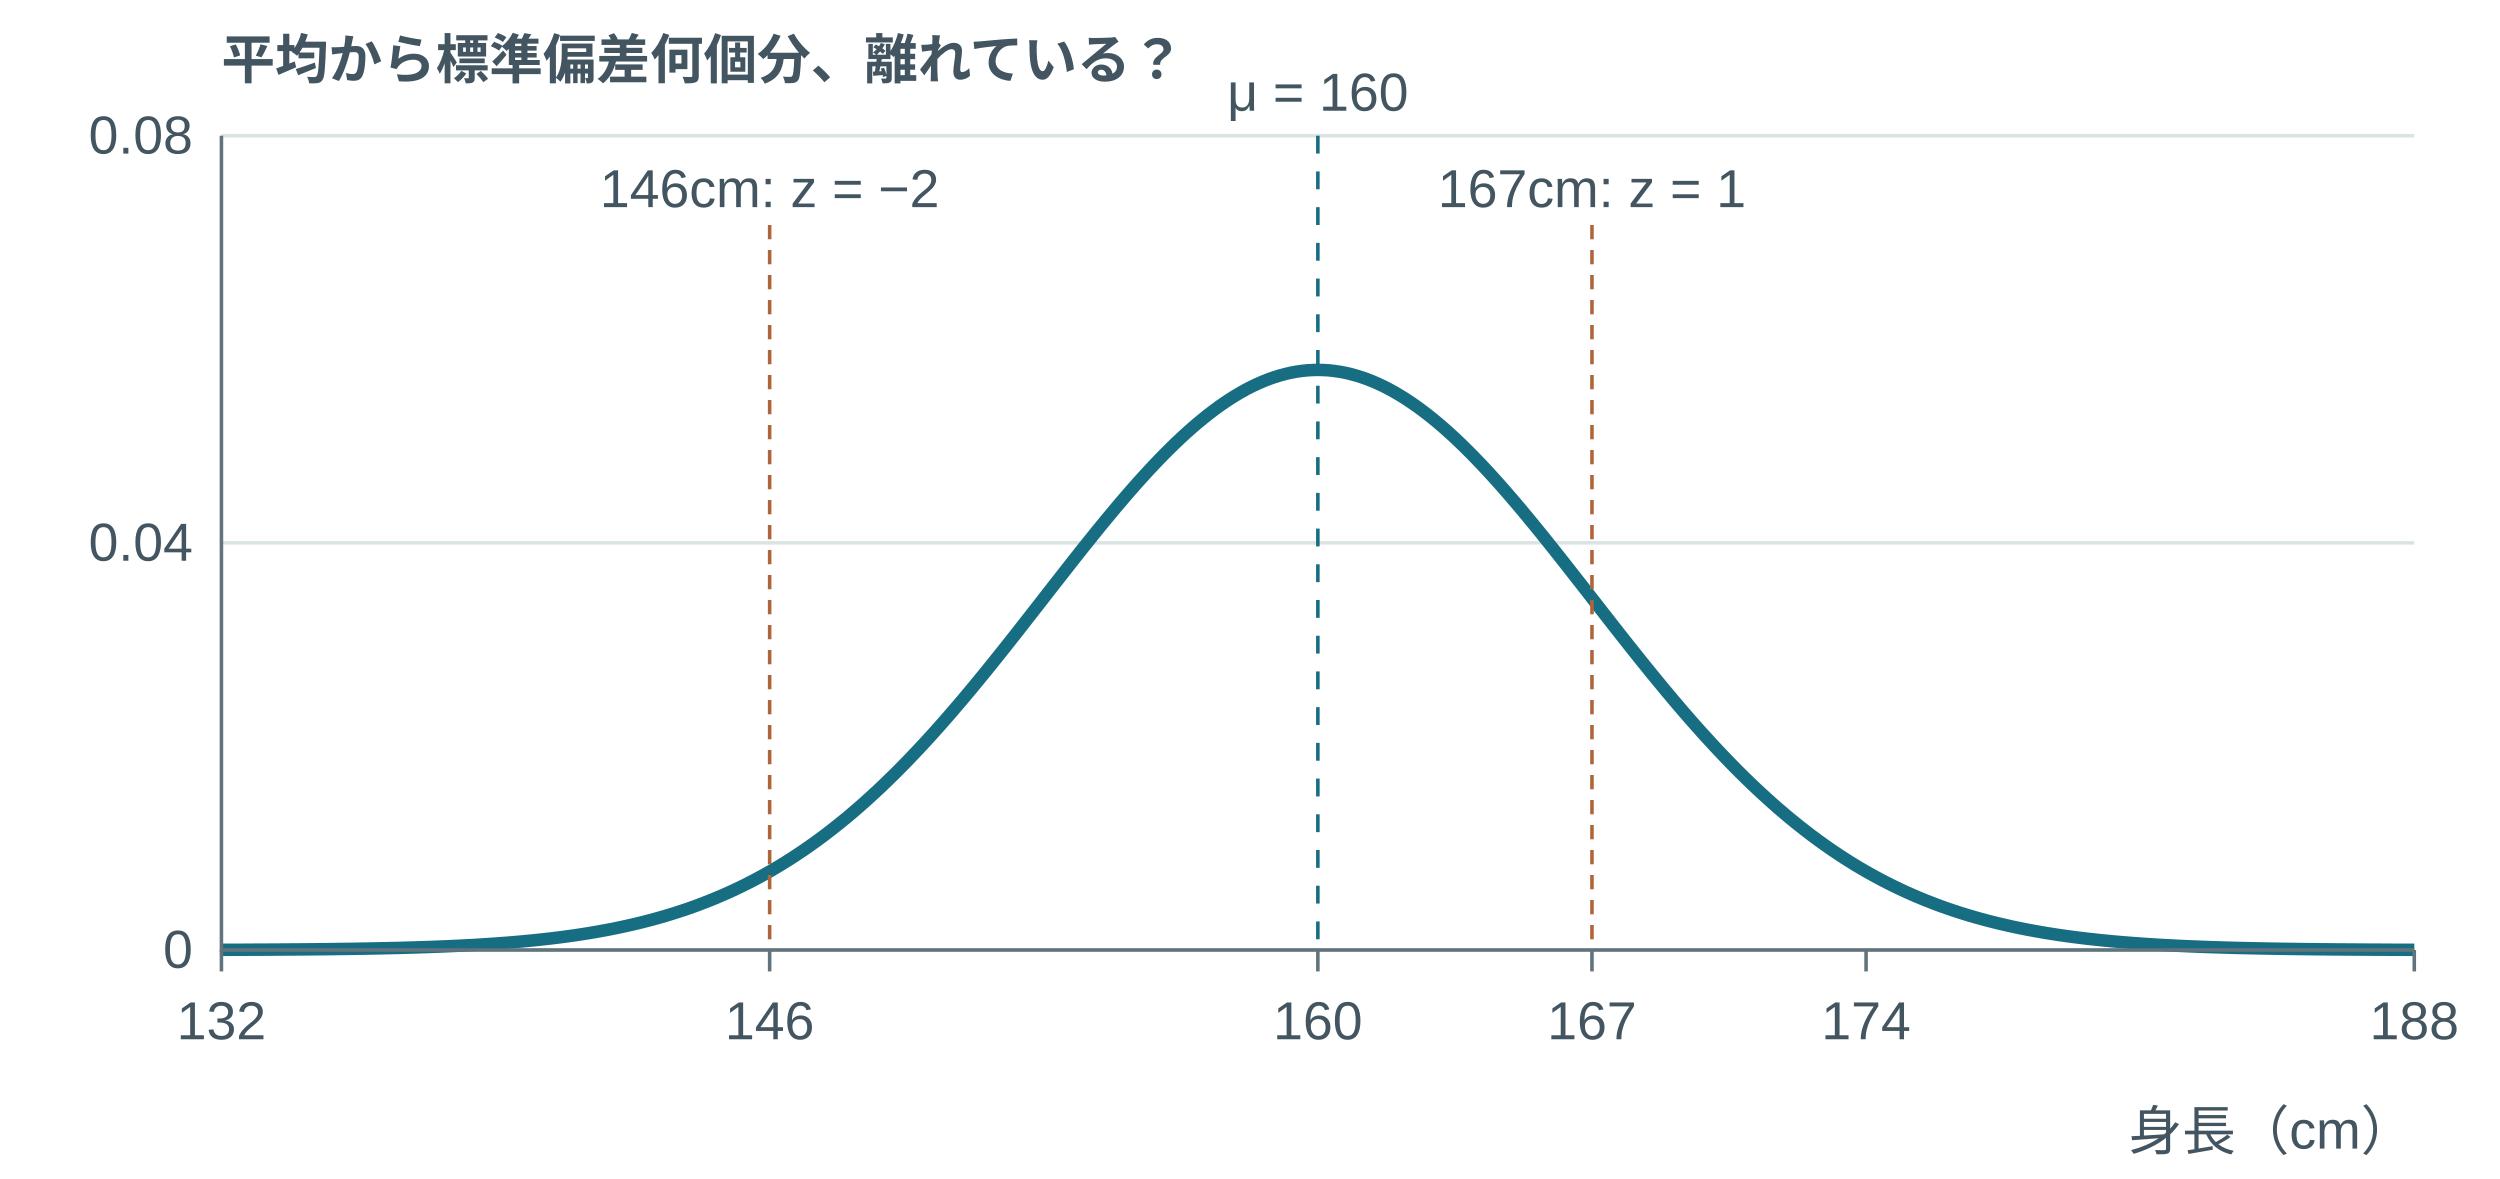
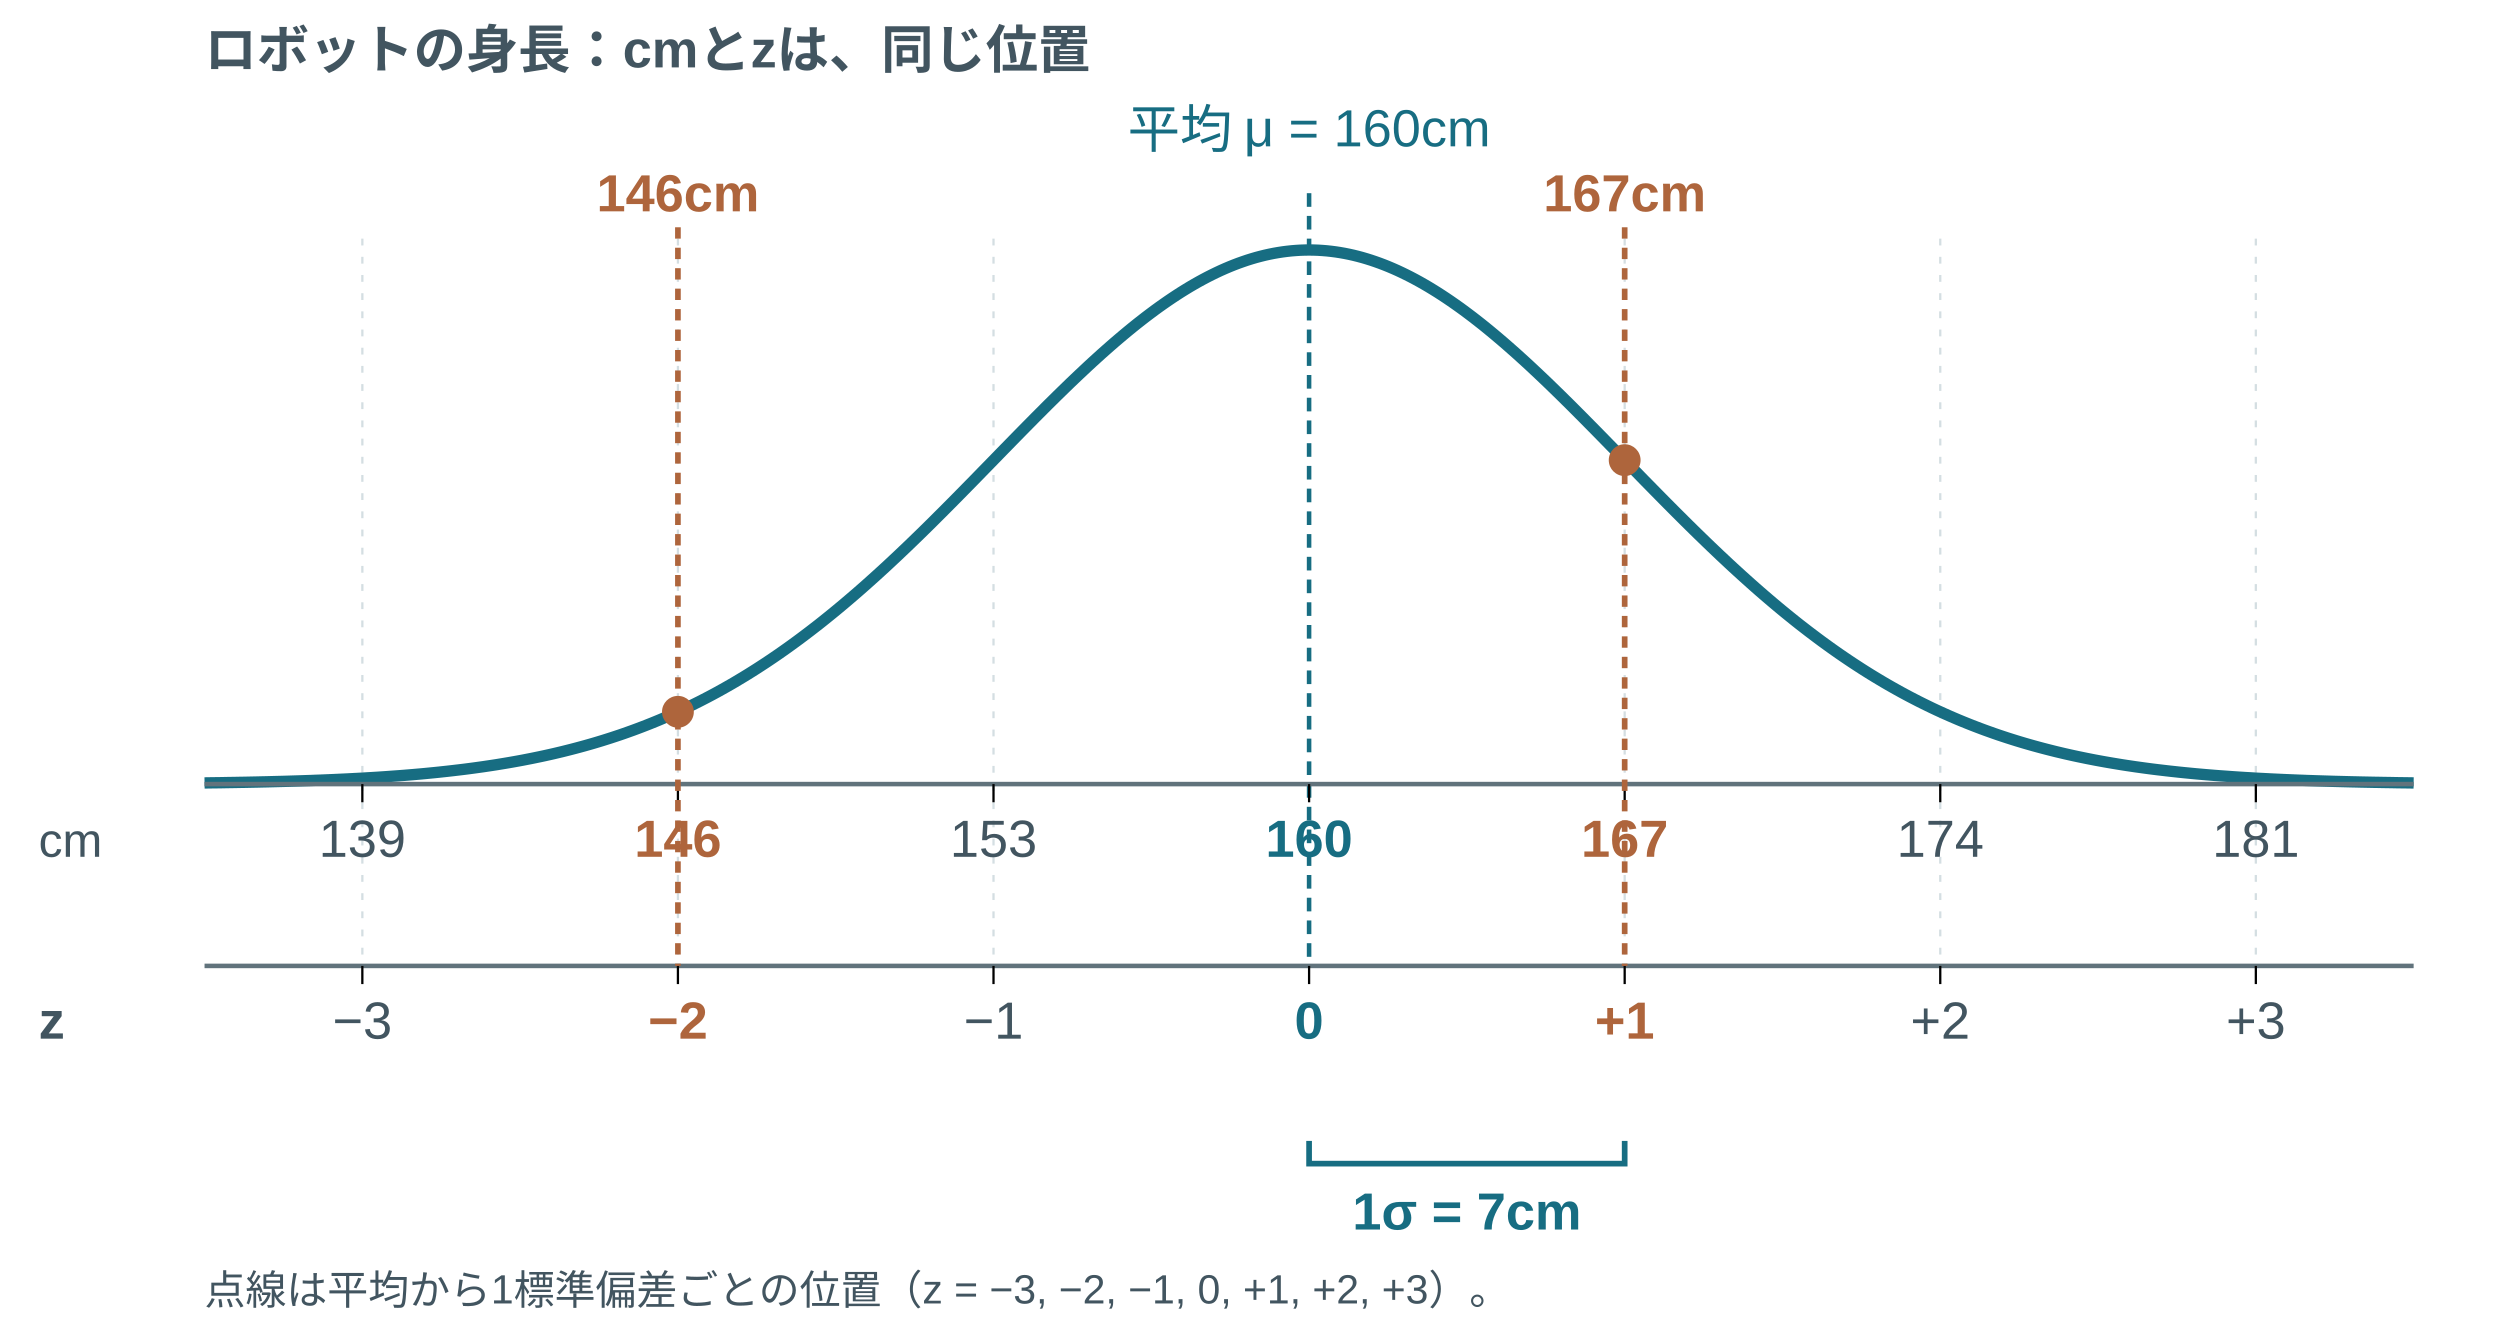
- <svg xmlns="http://www.w3.org/2000/svg" viewBox="0 0 700 330" role="img" aria-label="平均から標準偏差何個分、離れている？">
-   <g font-family="Arial,Hiragino Sans,sans-serif" font-size="15" fill="#425560">
-     <text x="62" y="22" font-weight="bold">平均から標準偏差何個分、離れている？</text>
-     <line x1="62" x2="676" y1="266" y2="266" stroke="#dce3e3" />
-     <text x="54" y="271" text-anchor="end">0</text>
-     <line x1="62" x2="676" y1="152" y2="152" stroke="#dce3e3" />
-     <text x="54" y="157" text-anchor="end">0.04</text>
-     <line x1="62" x2="676" y1="38" y2="38" stroke="#dce3e3" />
-     <text x="54" y="43" text-anchor="end">0.08</text>
-     <rect x="63" y="266" width="23.583" height="0" fill="#287f74" opacity=".35" />
-     <rect x="88.583" y="266" width="23.583" height="0" fill="#287f74" opacity=".35" />
-     <rect x="114.167" y="266" width="23.583" height="0" fill="#287f74" opacity=".35" />
-     <rect x="139.75" y="266" width="23.583" height="0" fill="#287f74" opacity=".35" />
-     <rect x="165.333" y="266" width="23.583" height="0" fill="#287f74" opacity=".35" />
-     <rect x="190.917" y="266" width="23.583" height="0" fill="#287f74" opacity=".35" />
-     <rect x="216.5" y="266" width="23.583" height="0" fill="#287f74" opacity=".35" />
-     <rect x="242.083" y="266" width="23.583" height="0" fill="#287f74" opacity=".35" />
-     <rect x="267.667" y="266" width="23.583" height="0" fill="#287f74" opacity=".35" />
-     <rect x="293.25" y="266" width="23.583" height="0" fill="#287f74" opacity=".35" />
-     <rect x="318.833" y="266" width="23.583" height="0" fill="#287f74" opacity=".35" />
-     <rect x="344.417" y="266" width="23.583" height="0" fill="#287f74" opacity=".35" />
-     <rect x="370" y="266" width="23.583" height="0" fill="#287f74" opacity=".35" />
-     <rect x="395.583" y="266" width="23.583" height="0" fill="#287f74" opacity=".35" />
-     <rect x="421.167" y="266" width="23.583" height="0" fill="#287f74" opacity=".35" />
-     <rect x="446.75" y="266" width="23.583" height="0" fill="#287f74" opacity=".35" />
-     <rect x="472.333" y="266" width="23.583" height="0" fill="#287f74" opacity=".35" />
-     <rect x="497.917" y="266" width="23.583" height="0" fill="#287f74" opacity=".35" />
-     <rect x="523.5" y="266" width="23.583" height="0" fill="#287f74" opacity=".35" />
-     <rect x="549.083" y="266" width="23.583" height="0" fill="#287f74" opacity=".35" />
-     <rect x="574.667" y="266" width="23.583" height="0" fill="#287f74" opacity=".35" />
-     <rect x="600.25" y="266" width="23.583" height="0" fill="#287f74" opacity=".35" />
-     <rect x="625.833" y="266" width="23.583" height="0" fill="#287f74" opacity=".35" />
-     <rect x="651.417" y="266" width="23.583" height="0" fill="#287f74" opacity=".35" />
-     <path d="M62.00,265.95 L63.53,265.94 L65.07,265.94 L66.60,265.93 L68.14,265.93 L69.67,265.92 L71.21,265.91 L72.74,265.91 L74.28,265.90 L75.81,265.89 L77.35,265.88 L78.88,265.87 L80.42,265.86 L81.95,265.85 L83.49,265.84 L85.02,265.83 L86.56,265.81 L88.09,265.80 L89.63,265.78 L91.16,265.77 L92.70,265.75 L94.23,265.73 L95.77,265.71 L97.30,265.69 L98.84,265.67 L100.38,265.64 L101.91,265.62 L103.45,265.59 L104.98,265.56 L106.52,265.53 L108.05,265.50 L109.59,265.46 L111.12,265.43 L112.66,265.39 L114.19,265.34 L115.73,265.30 L117.26,265.25 L118.80,265.20 L120.33,265.15 L121.87,265.09 L123.40,265.03 L124.94,264.97 L126.47,264.90 L128.01,264.83 L129.54,264.75 L131.08,264.67 L132.61,264.59 L134.15,264.50 L135.68,264.40 L137.22,264.30 L138.75,264.20 L140.28,264.08 L141.82,263.97 L143.35,263.84 L144.89,263.71 L146.42,263.58 L147.96,263.43 L149.49,263.28 L151.03,263.12 L152.56,262.95 L154.10,262.78 L155.63,262.59 L157.17,262.40 L158.70,262.19 L160.24,261.98 L161.77,261.76 L163.31,261.52 L164.84,261.28 L166.38,261.02 L167.91,260.75 L169.45,260.47 L170.98,260.18 L172.52,259.87 L174.05,259.55 L175.59,259.21 L177.13,258.86 L178.66,258.50 L180.20,258.12 L181.73,257.72 L183.27,257.31 L184.80,256.88 L186.34,256.44 L187.87,255.97 L189.41,255.49 L190.94,254.99 L192.48,254.47 L194.01,253.93 L195.55,253.37 L197.08,252.78 L198.62,252.18 L200.15,251.56 L201.69,250.91 L203.22,250.24 L204.76,249.55 L206.29,248.83 L207.83,248.09 L209.36,247.33 L210.90,246.54 L212.43,245.72 L213.97,244.88 L215.50,244.02 L217.03,243.13 L218.57,242.21 L220.10,241.26 L221.64,240.29 L223.17,239.28 L224.71,238.26 L226.24,237.20 L227.78,236.11 L229.31,235.00 L230.85,233.86 L232.38,232.68 L233.92,231.48 L235.45,230.25 L236.99,229.00 L238.52,227.71 L240.06,226.39 L241.59,225.05 L243.13,223.67 L244.66,222.27 L246.20,220.84 L247.73,219.38 L249.27,217.89 L250.81,216.38 L252.34,214.84 L253.88,213.27 L255.41,211.67 L256.94,210.05 L258.48,208.41 L260.02,206.73 L261.55,205.04 L263.09,203.32 L264.62,201.58 L266.16,199.82 L267.69,198.03 L269.23,196.23 L270.76,194.40 L272.30,192.56 L273.83,190.70 L275.37,188.83 L276.90,186.94 L278.44,185.03 L279.97,183.12 L281.51,181.19 L283.04,179.25 L284.58,177.30 L286.11,175.35 L287.64,173.39 L289.18,171.42 L290.72,169.45 L292.25,167.48 L293.78,165.51 L295.32,163.54 L296.86,161.58 L298.39,159.62 L299.92,157.67 L301.46,155.72 L302.99,153.78 L304.53,151.86 L306.06,149.95 L307.60,148.05 L309.13,146.18 L310.67,144.32 L312.20,142.48 L313.74,140.66 L315.27,138.87 L316.81,137.10 L318.34,135.36 L319.88,133.65 L321.41,131.98 L322.95,130.33 L324.48,128.72 L326.02,127.15 L327.56,125.61 L329.09,124.11 L330.63,122.66 L332.16,121.25 L333.69,119.88 L335.23,118.56 L336.77,117.29 L338.30,116.06 L339.84,114.89 L341.37,113.76 L342.91,112.70 L344.44,111.68 L345.98,110.72 L347.51,109.82 L349.05,108.97 L350.58,108.18 L352.12,107.46 L353.65,106.79 L355.19,106.18 L356.72,105.64 L358.26,105.16 L359.79,104.74 L361.33,104.38 L362.86,104.09 L364.39,103.87 L365.93,103.70 L367.47,103.61 L369.00,103.57 L370.53,103.61 L372.07,103.70 L373.61,103.87 L375.14,104.09 L376.67,104.38 L378.21,104.74 L379.74,105.16 L381.28,105.64 L382.81,106.18 L384.35,106.79 L385.88,107.46 L387.42,108.18 L388.95,108.97 L390.49,109.82 L392.02,110.72 L393.56,111.68 L395.09,112.70 L396.63,113.76 L398.16,114.89 L399.70,116.06 L401.24,117.29 L402.77,118.56 L404.31,119.88 L405.84,121.25 L407.38,122.66 L408.91,124.11 L410.44,125.61 L411.98,127.15 L413.51,128.72 L415.05,130.33 L416.59,131.98 L418.12,133.65 L419.66,135.36 L421.19,137.10 L422.73,138.87 L424.26,140.66 L425.80,142.48 L427.33,144.32 L428.87,146.18 L430.40,148.05 L431.94,149.95 L433.47,151.86 L435.01,153.78 L436.54,155.72 L438.08,157.67 L439.61,159.62 L441.14,161.58 L442.68,163.54 L444.22,165.51 L445.75,167.48 L447.28,169.45 L448.82,171.42 L450.36,173.39 L451.89,175.35 L453.42,177.30 L454.96,179.25 L456.49,181.19 L458.03,183.12 L459.56,185.03 L461.10,186.94 L462.63,188.83 L464.17,190.70 L465.70,192.56 L467.24,194.40 L468.77,196.23 L470.31,198.03 L471.84,199.82 L473.38,201.58 L474.91,203.32 L476.45,205.04 L477.99,206.73 L479.52,208.41 L481.06,210.05 L482.59,211.67 L484.13,213.27 L485.66,214.84 L487.19,216.38 L488.73,217.89 L490.26,219.38 L491.80,220.84 L493.34,222.27 L494.87,223.67 L496.41,225.05 L497.94,226.39 L499.48,227.71 L501.01,229.00 L502.55,230.25 L504.08,231.48 L505.62,232.68 L507.15,233.86 L508.69,235.00 L510.22,236.11 L511.76,237.20 L513.29,238.26 L514.83,239.28 L516.36,240.29 L517.89,241.26 L519.43,242.21 L520.97,243.13 L522.50,244.02 L524.03,244.88 L525.57,245.72 L527.11,246.54 L528.64,247.33 L530.17,248.09 L531.71,248.83 L533.24,249.55 L534.78,250.24 L536.31,250.91 L537.85,251.56 L539.38,252.18 L540.92,252.78 L542.45,253.37 L543.99,253.93 L545.52,254.47 L547.06,254.99 L548.59,255.49 L550.13,255.97 L551.66,256.44 L553.20,256.88 L554.74,257.31 L556.27,257.72 L557.81,258.12 L559.34,258.50 L560.88,258.86 L562.41,259.21 L563.94,259.55 L565.48,259.87 L567.01,260.18 L568.55,260.47 L570.09,260.75 L571.62,261.02 L573.16,261.28 L574.69,261.52 L576.23,261.76 L577.76,261.98 L579.30,262.19 L580.83,262.40 L582.37,262.59 L583.90,262.78 L585.44,262.95 L586.97,263.12 L588.51,263.28 L590.04,263.43 L591.58,263.58 L593.11,263.71 L594.64,263.84 L596.18,263.97 L597.72,264.08 L599.25,264.20 L600.78,264.30 L602.32,264.40 L603.86,264.50 L605.39,264.59 L606.92,264.67 L608.46,264.75 L609.99,264.83 L611.53,264.90 L613.06,264.97 L614.60,265.03 L616.13,265.09 L617.67,265.15 L619.20,265.20 L620.74,265.25 L622.27,265.30 L623.81,265.34 L625.34,265.39 L626.88,265.43 L628.41,265.46 L629.95,265.50 L631.49,265.53 L633.02,265.56 L634.55,265.59 L636.09,265.62 L637.63,265.64 L639.16,265.67 L640.70,265.69 L642.23,265.71 L643.76,265.73 L645.30,265.75 L646.84,265.77 L648.37,265.78 L649.91,265.80 L651.44,265.81 L652.98,265.83 L654.51,265.84 L656.05,265.85 L657.58,265.86 L659.12,265.87 L660.65,265.88 L662.19,265.89 L663.72,265.90 L665.26,265.91 L666.79,265.91 L668.33,265.92 L669.86,265.93 L671.39,265.93 L672.93,265.94 L674.47,265.94 L676.00,265.95" fill="none" stroke="#176d82" stroke-width="3.5" />
-     <line x1="369" x2="369" y1="38" y2="266" stroke="#176d82" stroke-dasharray="5 5" />
-     <text x="369" y="31" text-anchor="middle">μ = 160</text>
-     <line x1="215.5" x2="215.5" y1="63" y2="266" stroke="#ae653c" stroke-dasharray="4 3" />
-     <text x="215.5" y="58" text-anchor="middle">146cm: z = −2</text>
-     <line x1="445.75" x2="445.75" y1="63" y2="266" stroke="#ae653c" stroke-dasharray="4 3" />
-     <text x="445.75" y="58" text-anchor="middle">167cm: z = 1</text>
-     <path d="M62,38V266H676" stroke="#61737c" fill="none" />
-     <path d="M62,266v6" stroke="#61737c" />
-     <text x="62" y="291" text-anchor="middle">132</text>
-     <path d="M215.5,266v6" stroke="#61737c" />
-     <text x="215.5" y="291" text-anchor="middle">146</text>
-     <path d="M369,266v6" stroke="#61737c" />
-     <text x="369" y="291" text-anchor="middle">160</text>
-     <path d="M445.75,266v6" stroke="#61737c" />
-     <text x="445.75" y="291" text-anchor="middle">167</text>
-     <path d="M522.5,266v6" stroke="#61737c" />
-     <text x="522.5" y="291" text-anchor="middle">174</text>
-     <path d="M676,266v6" stroke="#61737c" />
-     <text x="676" y="291" text-anchor="middle">188</text>
-     <text x="676" y="322" text-anchor="end">身長（cm）</text>
+ <svg xmlns="http://www.w3.org/2000/svg" viewBox="0 0 1100 580" role="img" aria-labelledby="title desc">
+   <g font-family="Arial,Hiragino Sans,sans-serif" fill="#425560" font-size="23">
+     <text x="90" y="30" font-weight="bold">ロボットの身長：cmとzは、同じ位置</text>
+     <text x="576" y="65" text-anchor="middle" fill="#176d82">平均 μ = 160cm</text>
+     <line x1="159.429" x2="159.429" y1="105" y2="425" stroke="#d4dee2" stroke-width="1" stroke-dasharray="3 5" />
+     <line x1="298.286" x2="298.286" y1="105" y2="425" stroke="#d4dee2" stroke-width="1" stroke-dasharray="3 5" />
+     <line x1="437.143" x2="437.143" y1="105" y2="425" stroke="#d4dee2" stroke-width="1" stroke-dasharray="3 5" />
+     <line x1="576" x2="576" y1="85" y2="425" stroke="#176d82" stroke-width="2" stroke-dasharray="6 4" />
+     <line x1="714.857" x2="714.857" y1="105" y2="425" stroke="#d4dee2" stroke-width="1" stroke-dasharray="3 5" />
+     <line x1="853.714" x2="853.714" y1="105" y2="425" stroke="#d4dee2" stroke-width="1" stroke-dasharray="3 5" />
+     <line x1="992.571" x2="992.571" y1="105" y2="425" stroke="#d4dee2" stroke-width="1" stroke-dasharray="3 5" />
+     <path d="M90.00,344.49 L91.94,344.46 L93.89,344.43 L95.83,344.41 L97.78,344.38 L99.72,344.34 L101.66,344.31 L103.61,344.28 L105.55,344.24 L107.50,344.21 L109.44,344.17 L111.38,344.13 L113.33,344.09 L115.27,344.04 L117.22,344.00 L119.16,343.95 L121.10,343.90 L123.05,343.85 L124.99,343.80 L126.94,343.74 L128.88,343.68 L130.82,343.62 L132.77,343.56 L134.71,343.49 L136.66,343.43 L138.60,343.35 L140.54,343.28 L142.49,343.20 L144.43,343.12 L146.38,343.04 L148.32,342.95 L150.26,342.86 L152.21,342.77 L154.15,342.67 L156.10,342.57 L158.04,342.47 L159.98,342.36 L161.93,342.24 L163.87,342.13 L165.82,342.01 L167.76,341.88 L169.70,341.75 L171.65,341.61 L173.59,341.47 L175.54,341.33 L177.48,341.18 L179.42,341.02 L181.37,340.86 L183.31,340.69 L185.26,340.52 L187.20,340.34 L189.14,340.15 L191.09,339.96 L193.03,339.76 L194.98,339.55 L196.92,339.34 L198.86,339.12 L200.81,338.89 L202.75,338.66 L204.70,338.42 L206.64,338.17 L208.58,337.91 L210.53,337.64 L212.47,337.37 L214.42,337.08 L216.36,336.79 L218.30,336.49 L220.25,336.17 L222.19,335.85 L224.14,335.52 L226.08,335.18 L228.02,334.83 L229.97,334.47 L231.91,334.09 L233.86,333.71 L235.80,333.31 L237.74,332.91 L239.69,332.49 L241.63,332.06 L243.58,331.62 L245.52,331.16 L247.46,330.70 L249.41,330.21 L251.35,329.72 L253.30,329.21 L255.24,328.69 L257.18,328.16 L259.13,327.61 L261.07,327.05 L263.02,326.47 L264.96,325.88 L266.90,325.27 L268.85,324.65 L270.79,324.01 L272.74,323.36 L274.68,322.69 L276.62,322.00 L278.57,321.30 L280.51,320.58 L282.46,319.84 L284.40,319.09 L286.34,318.32 L288.29,317.53 L290.23,316.73 L292.18,315.90 L294.12,315.06 L296.06,314.20 L298.01,313.32 L299.95,312.43 L301.90,311.51 L303.84,310.57 L305.78,309.62 L307.73,308.65 L309.67,307.65 L311.62,306.64 L313.56,305.61 L315.50,304.56 L317.45,303.48 L319.39,302.39 L321.34,301.28 L323.28,300.15 L325.22,298.99 L327.17,297.82 L329.11,296.63 L331.06,295.41 L333.00,294.18 L334.94,292.92 L336.89,291.65 L338.83,290.35 L340.78,289.03 L342.72,287.70 L344.66,286.34 L346.61,284.96 L348.55,283.56 L350.50,282.14 L352.44,280.70 L354.38,279.24 L356.33,277.76 L358.27,276.26 L360.22,274.75 L362.16,273.21 L364.10,271.65 L366.05,270.07 L367.99,268.48 L369.94,266.86 L371.88,265.23 L373.82,263.58 L375.77,261.91 L377.71,260.23 L379.66,258.52 L381.60,256.80 L383.54,255.06 L385.49,253.31 L387.43,251.54 L389.38,249.76 L391.32,247.96 L393.26,246.14 L395.21,244.32 L397.15,242.47 L399.10,240.62 L401.04,238.75 L402.98,236.87 L404.93,234.98 L406.87,233.08 L408.82,231.16 L410.76,229.24 L412.70,227.30 L414.65,225.36 L416.59,223.41 L418.54,221.45 L420.48,219.49 L422.42,217.52 L424.37,215.54 L426.31,213.56 L428.26,211.58 L430.20,209.59 L432.14,207.59 L434.09,205.60 L436.03,203.61 L437.98,201.61 L439.92,199.61 L441.86,197.62 L443.81,195.63 L445.75,193.64 L447.70,191.65 L449.64,189.67 L451.58,187.70 L453.53,185.73 L455.47,183.76 L457.42,181.81 L459.36,179.86 L461.30,177.92 L463.25,176.00 L465.19,174.08 L467.14,172.18 L469.08,170.29 L471.02,168.41 L472.97,166.55 L474.91,164.71 L476.86,162.88 L478.80,161.06 L480.74,159.27 L482.69,157.50 L484.63,155.74 L486.58,154.01 L488.52,152.30 L490.46,150.61 L492.41,148.95 L494.35,147.31 L496.30,145.69 L498.24,144.10 L500.18,142.54 L502.13,141.01 L504.07,139.50 L506.02,138.03 L507.96,136.58 L509.90,135.17 L511.85,133.79 L513.79,132.44 L515.74,131.12 L517.68,129.84 L519.62,128.59 L521.57,127.38 L523.51,126.20 L525.46,125.06 L527.40,123.96 L529.34,122.90 L531.29,121.87 L533.23,120.89 L535.18,119.94 L537.12,119.03 L539.06,118.17 L541.01,117.34 L542.95,116.56 L544.90,115.82 L546.84,115.13 L548.78,114.47 L550.73,113.86 L552.67,113.29 L554.62,112.77 L556.56,112.29 L558.50,111.86 L560.45,111.47 L562.39,111.13 L564.34,110.83 L566.28,110.58 L568.22,110.37 L570.17,110.21 L572.11,110.09 L574.06,110.02 L576.00,110.00 L577.94,110.02 L579.89,110.09 L581.83,110.21 L583.78,110.37 L585.72,110.58 L587.66,110.83 L589.61,111.13 L591.55,111.47 L593.50,111.86 L595.44,112.29 L597.38,112.77 L599.33,113.29 L601.27,113.86 L603.22,114.47 L605.16,115.13 L607.10,115.82 L609.05,116.56 L610.99,117.34 L612.94,118.17 L614.88,119.03 L616.82,119.94 L618.77,120.89 L620.71,121.87 L622.66,122.90 L624.60,123.96 L626.54,125.06 L628.49,126.20 L630.43,127.38 L632.38,128.59 L634.32,129.84 L636.26,131.12 L638.21,132.44 L640.15,133.79 L642.10,135.17 L644.04,136.58 L645.98,138.03 L647.93,139.50 L649.87,141.01 L651.82,142.54 L653.76,144.10 L655.70,145.69 L657.65,147.31 L659.59,148.95 L661.54,150.61 L663.48,152.30 L665.42,154.01 L667.37,155.74 L669.31,157.50 L671.26,159.27 L673.20,161.06 L675.14,162.88 L677.09,164.71 L679.03,166.55 L680.98,168.41 L682.92,170.29 L684.86,172.18 L686.81,174.08 L688.75,176.00 L690.70,177.92 L692.64,179.86 L694.58,181.81 L696.53,183.76 L698.47,185.73 L700.42,187.70 L702.36,189.67 L704.30,191.65 L706.25,193.64 L708.19,195.63 L710.14,197.62 L712.08,199.61 L714.02,201.61 L715.97,203.61 L717.91,205.60 L719.86,207.59 L721.80,209.59 L723.74,211.58 L725.69,213.56 L727.63,215.54 L729.58,217.52 L731.52,219.49 L733.46,221.45 L735.41,223.41 L737.35,225.36 L739.30,227.30 L741.24,229.24 L743.18,231.16 L745.13,233.08 L747.07,234.98 L749.02,236.87 L750.96,238.75 L752.90,240.62 L754.85,242.47 L756.79,244.32 L758.74,246.14 L760.68,247.96 L762.62,249.76 L764.57,251.54 L766.51,253.31 L768.46,255.06 L770.40,256.80 L772.34,258.52 L774.29,260.23 L776.23,261.91 L778.18,263.58 L780.12,265.23 L782.06,266.86 L784.01,268.48 L785.95,270.07 L787.90,271.65 L789.84,273.21 L791.78,274.75 L793.73,276.26 L795.67,277.76 L797.62,279.24 L799.56,280.70 L801.50,282.14 L803.45,283.56 L805.39,284.96 L807.34,286.34 L809.28,287.70 L811.22,289.03 L813.17,290.35 L815.11,291.65 L817.06,292.92 L819.00,294.18 L820.94,295.41 L822.89,296.63 L824.83,297.82 L826.78,298.99 L828.72,300.15 L830.66,301.28 L832.61,302.39 L834.55,303.48 L836.50,304.56 L838.44,305.61 L840.38,306.64 L842.33,307.65 L844.27,308.65 L846.22,309.62 L848.16,310.57 L850.10,311.51 L852.05,312.43 L853.99,313.32 L855.94,314.20 L857.88,315.06 L859.82,315.90 L861.77,316.73 L863.71,317.53 L865.66,318.32 L867.60,319.09 L869.54,319.84 L871.49,320.58 L873.43,321.30 L875.38,322.00 L877.32,322.69 L879.26,323.36 L881.21,324.01 L883.15,324.65 L885.10,325.27 L887.04,325.88 L888.98,326.47 L890.93,327.05 L892.87,327.61 L894.82,328.16 L896.76,328.69 L898.70,329.21 L900.65,329.72 L902.59,330.21 L904.54,330.70 L906.48,331.16 L908.42,331.62 L910.37,332.06 L912.31,332.49 L914.26,332.91 L916.20,333.31 L918.14,333.71 L920.09,334.09 L922.03,334.47 L923.98,334.83 L925.92,335.18 L927.86,335.52 L929.81,335.85 L931.75,336.17 L933.70,336.49 L935.64,336.79 L937.58,337.08 L939.53,337.37 L941.47,337.64 L943.42,337.91 L945.36,338.17 L947.30,338.42 L949.25,338.66 L951.19,338.89 L953.14,339.12 L955.08,339.34 L957.02,339.55 L958.97,339.76 L960.91,339.96 L962.86,340.15 L964.80,340.34 L966.74,340.52 L968.69,340.69 L970.63,340.86 L972.58,341.02 L974.52,341.18 L976.46,341.33 L978.41,341.47 L980.35,341.61 L982.30,341.75 L984.24,341.88 L986.18,342.01 L988.13,342.13 L990.07,342.24 L992.02,342.36 L993.96,342.47 L995.90,342.57 L997.85,342.67 L999.79,342.77 L1001.74,342.86 L1003.68,342.95 L1005.62,343.04 L1007.57,343.12 L1009.51,343.20 L1011.46,343.28 L1013.40,343.35 L1015.34,343.43 L1017.29,343.49 L1019.23,343.56 L1021.18,343.62 L1023.12,343.68 L1025.06,343.74 L1027.01,343.80 L1028.95,343.85 L1030.90,343.90 L1032.84,343.95 L1034.78,344.00 L1036.73,344.04 L1038.67,344.09 L1040.62,344.13 L1042.56,344.17 L1044.50,344.21 L1046.45,344.24 L1048.39,344.28 L1050.34,344.31 L1052.28,344.34 L1054.22,344.38 L1056.17,344.41 L1058.11,344.43 L1060.06,344.46 L1062.00,344.49" fill="none" stroke="#176d82" stroke-width="5" />
+     <path d="M90,345H1062M90,425H1062" fill="none" stroke="#61737c" stroke-width="2" />
+     <text x="17" y="377" font-size="21">cm</text>
+     <text x="17" y="457" font-weight="bold">z</text>
+     <g fill="#425560" font-weight="normal">
+       <path d="M159.429,345v8M159.429,425v8" stroke="currentColor" />
+       <text x="159.429" y="377" text-anchor="middle">139</text>
+       <text x="159.429" y="457" text-anchor="middle">−3</text>
+     </g>
+     <g fill="#ae653c" font-weight="bold">
+       <path d="M298.286,345v8M298.286,425v8" stroke="currentColor" />
+       <text x="298.286" y="377" text-anchor="middle">146</text>
+       <text x="298.286" y="457" text-anchor="middle">−2</text>
+     </g>
+     <g fill="#425560" font-weight="normal">
+       <path d="M437.143,345v8M437.143,425v8" stroke="currentColor" />
+       <text x="437.143" y="377" text-anchor="middle">153</text>
+       <text x="437.143" y="457" text-anchor="middle">−1</text>
+     </g>
+     <g fill="#176d82" font-weight="bold">
+       <path d="M576,345v8M576,425v8" stroke="currentColor" />
+       <text x="576" y="377" text-anchor="middle">160</text>
+       <text x="576" y="457" text-anchor="middle">0</text>
+     </g>
+     <g fill="#ae653c" font-weight="bold">
+       <path d="M714.857,345v8M714.857,425v8" stroke="currentColor" />
+       <text x="714.857" y="377" text-anchor="middle">167</text>
+       <text x="714.857" y="457" text-anchor="middle">+1</text>
+     </g>
+     <g fill="#425560" font-weight="normal">
+       <path d="M853.714,345v8M853.714,425v8" stroke="currentColor" />
+       <text x="853.714" y="377" text-anchor="middle">174</text>
+       <text x="853.714" y="457" text-anchor="middle">+2</text>
+     </g>
+     <g fill="#425560" font-weight="normal">
+       <path d="M992.571,345v8M992.571,425v8" stroke="currentColor" />
+       <text x="992.571" y="377" text-anchor="middle">181</text>
+       <text x="992.571" y="457" text-anchor="middle">+3</text>
+     </g>
+     <g fill="#ae653c">
+       <line x1="298.286" x2="298.286" y1="100" y2="425" stroke="#ae653c" stroke-width="2.5" stroke-dasharray="5 4" />
+       <circle cx="298.286" cy="313.196" r="7" />
+       <text x="298.286" y="93" text-anchor="middle" font-weight="bold">146cm</text>
+     </g>
+     <g fill="#ae653c">
+       <line x1="714.857" x2="714.857" y1="100" y2="425" stroke="#ae653c" stroke-width="2.5" stroke-dasharray="5 4" />
+       <circle cx="714.857" cy="202.465" r="7" />
+       <text x="714.857" y="93" text-anchor="middle" font-weight="bold">167cm</text>
+     </g>
+     <path d="M576,502v10H714.857v-10" fill="none" stroke="#176d82" stroke-width="2.5" />
+     <text x="645.429" y="541" text-anchor="middle" fill="#176d82" font-weight="bold">1σ = 7cm</text>
+     <text x="90" y="574" font-size="18">点線は平均から1標準偏差ごとの位置（z = −3, −2, −1, 0, +1, +2, +3）。</text>
  </g>
</svg>
